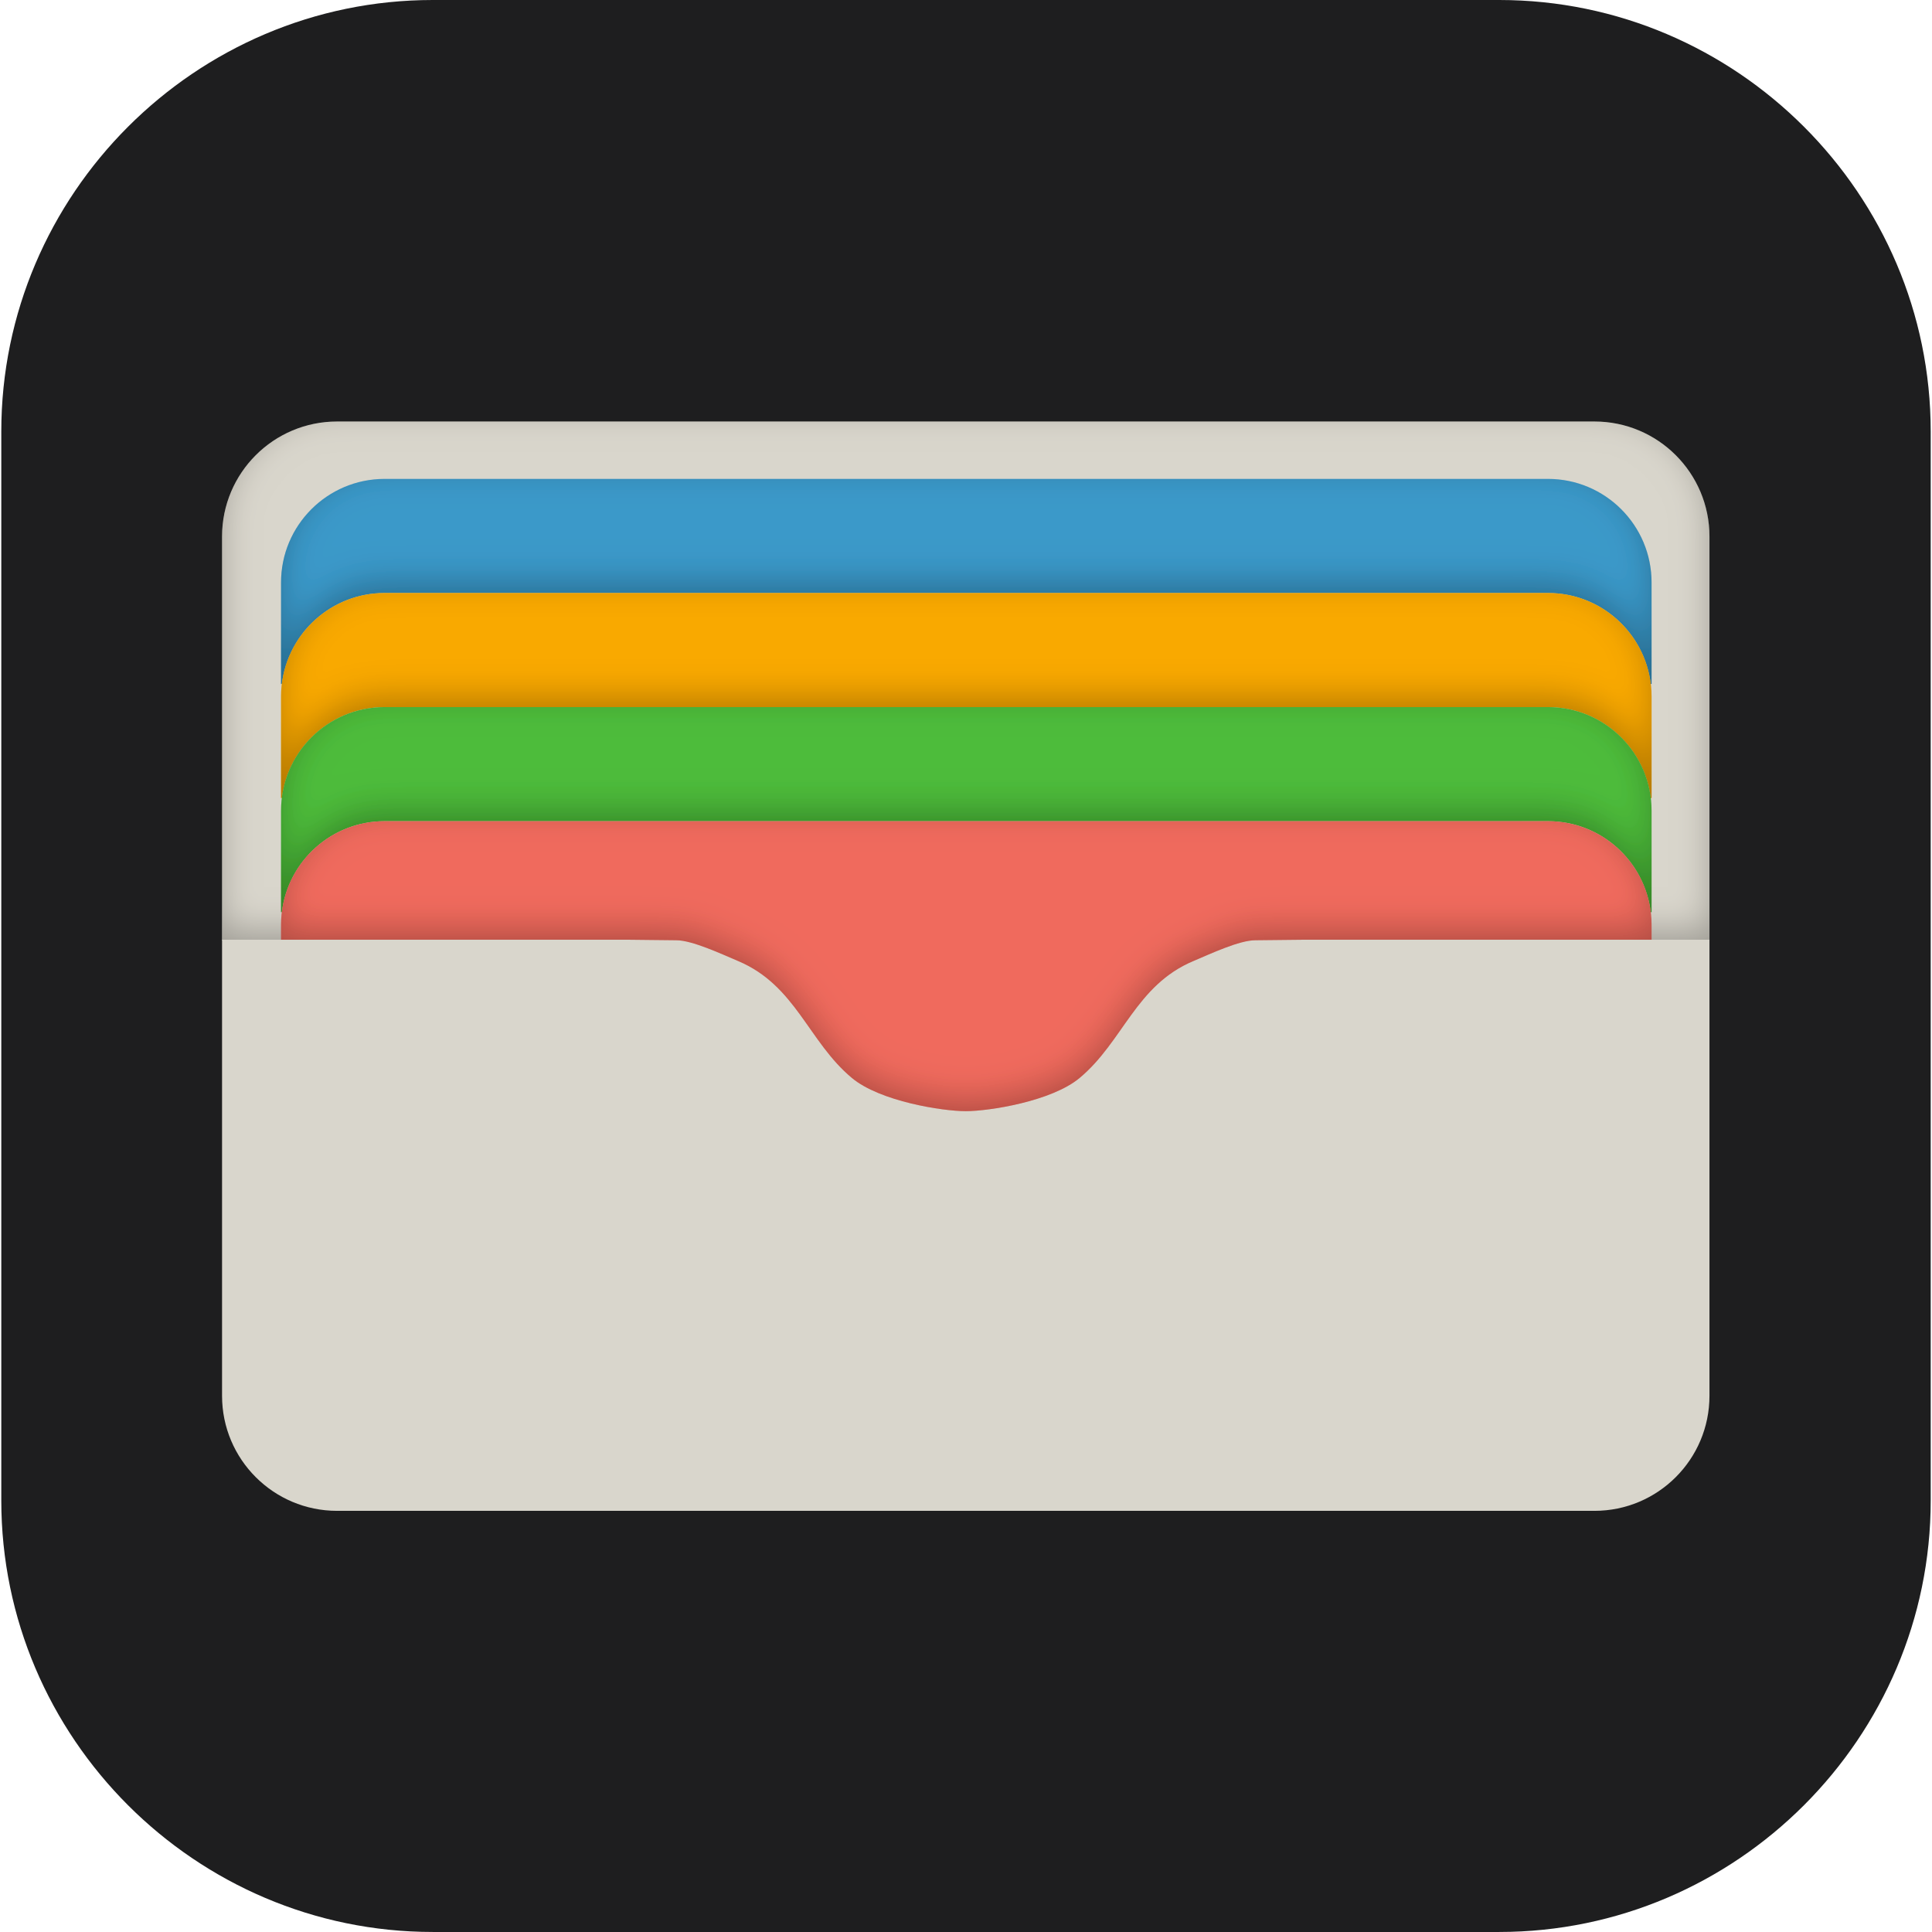
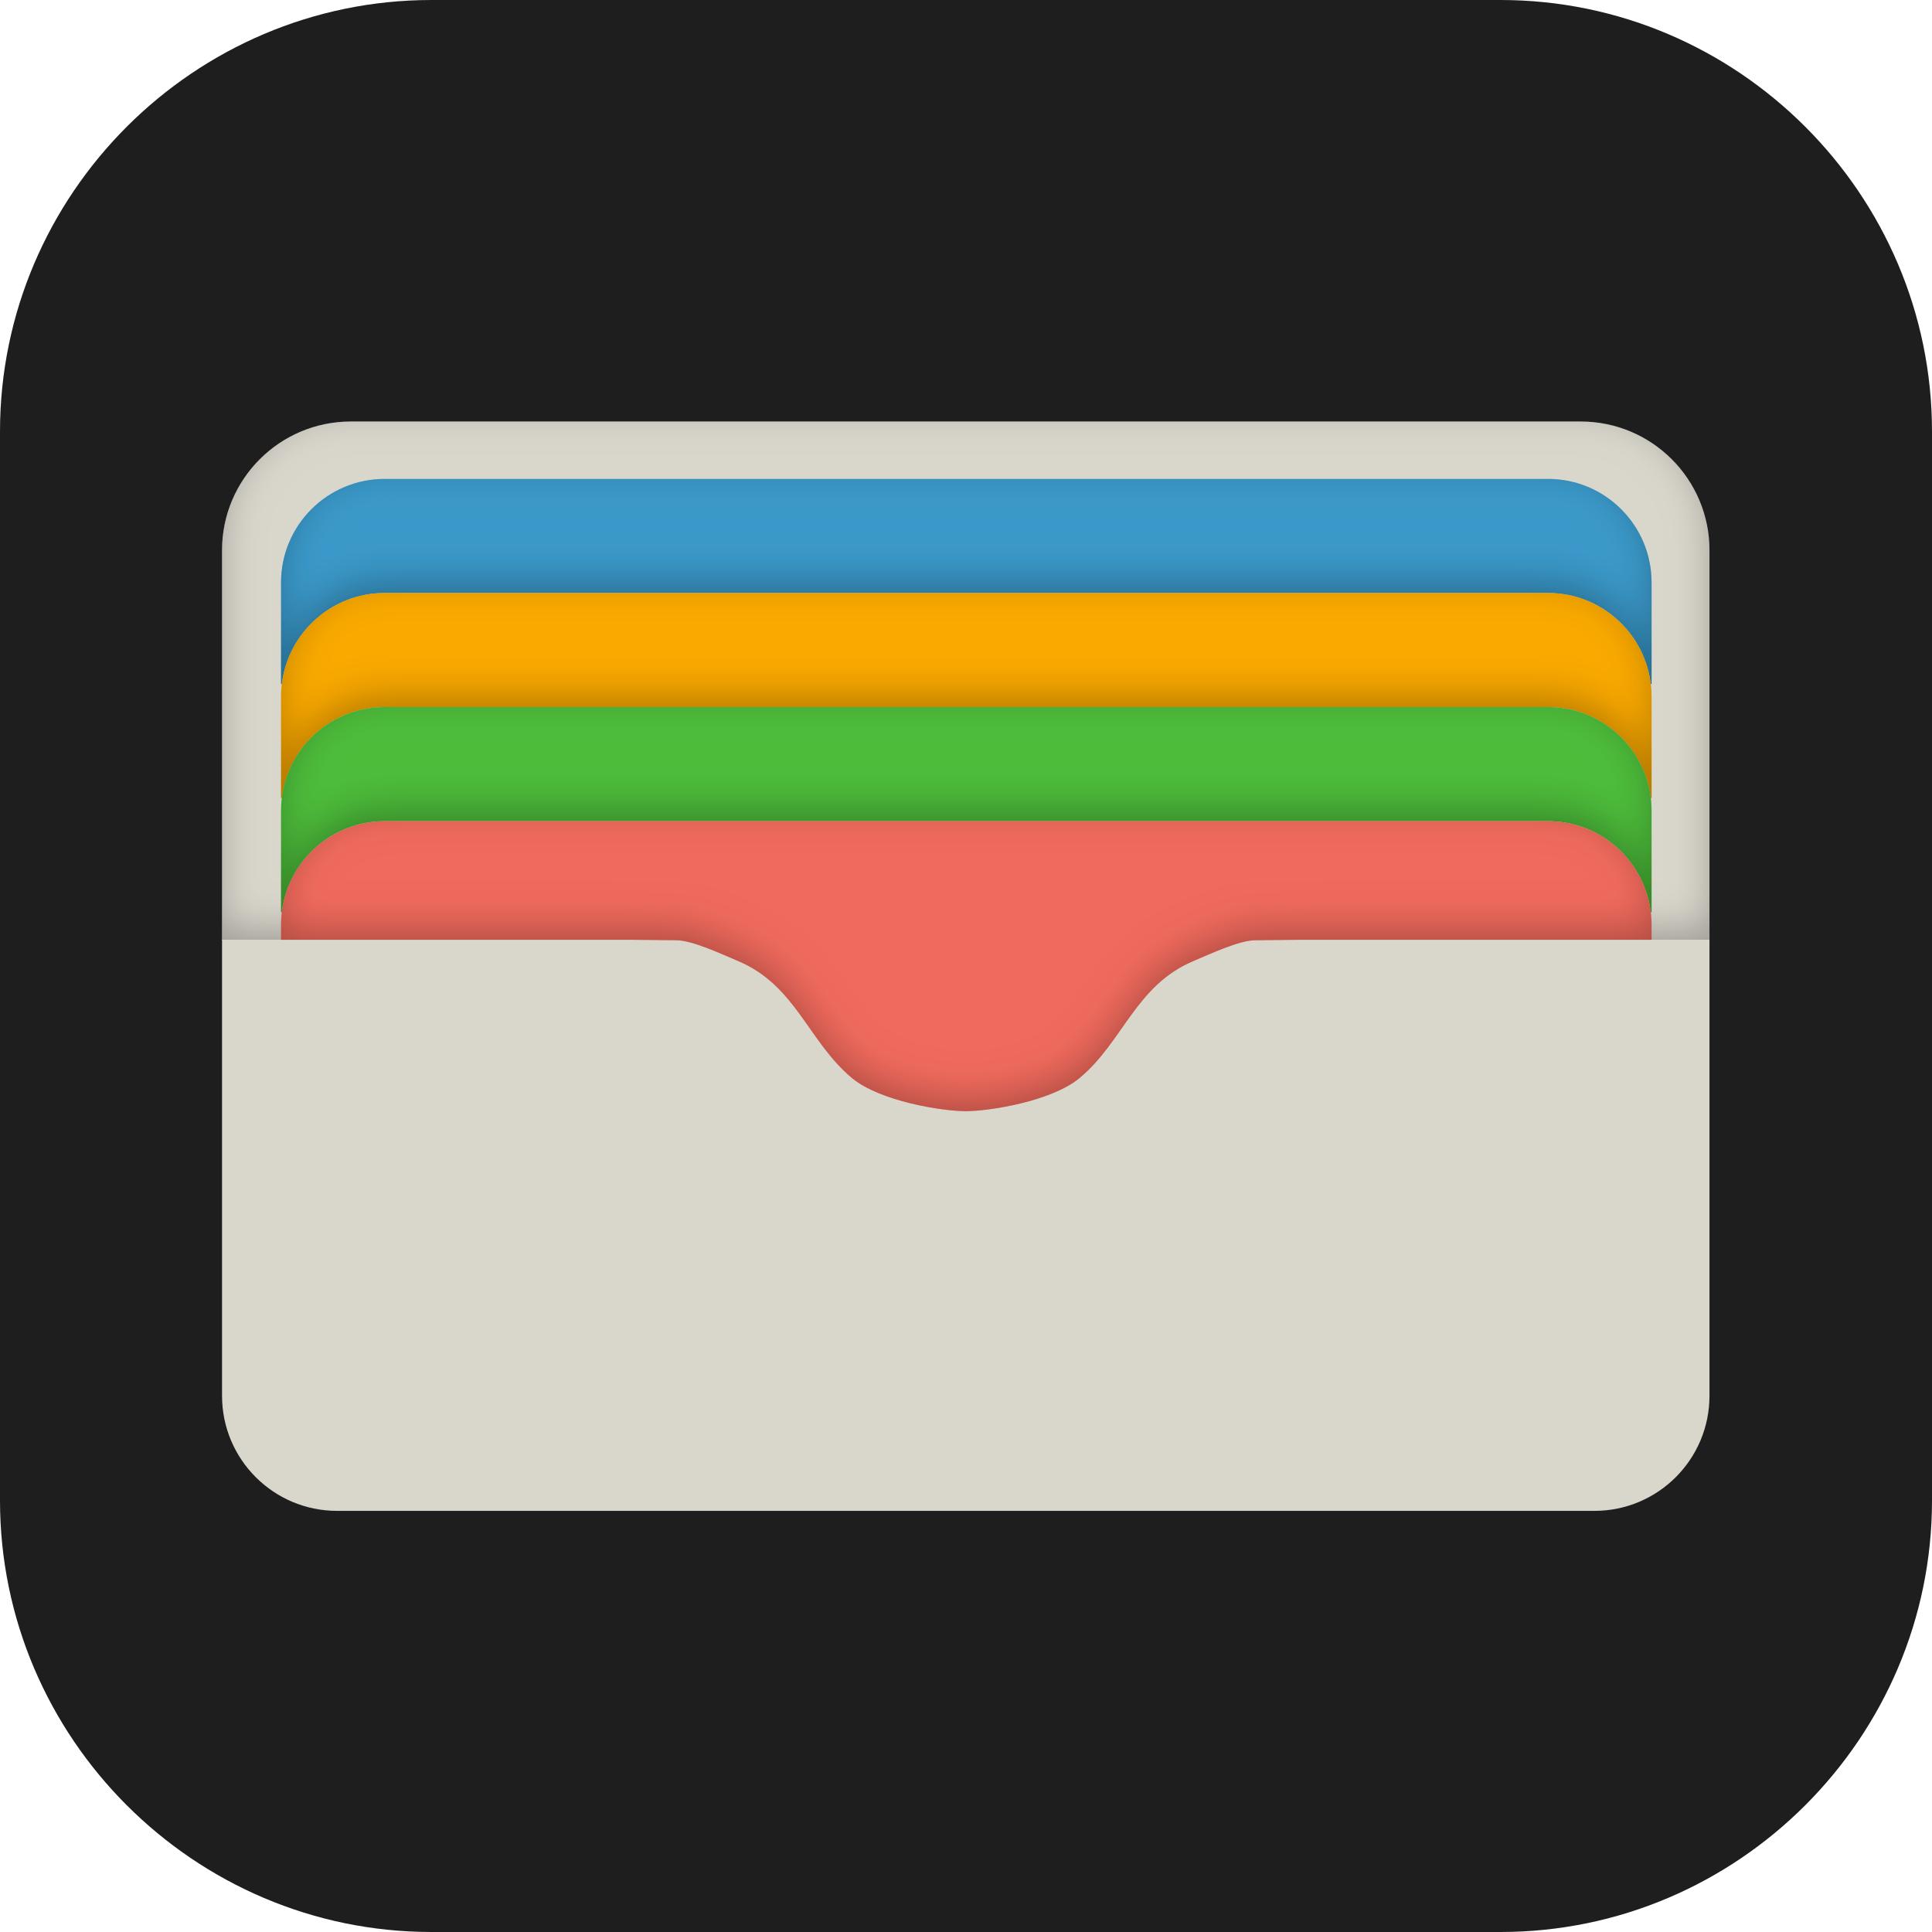
- <svg xmlns="http://www.w3.org/2000/svg" xmlns:xlink="http://www.w3.org/1999/xlink" viewBox="0 0 335.84 335.836" enable-background="new 0 0 335.84 335.836">
+ <svg xmlns="http://www.w3.org/2000/svg" xmlns:xlink="http://www.w3.org/1999/xlink" viewBox="0 0 300 300" enable-background="new 0 0 300 300">
  <filter id="c">
    <feOffset dy="-2" />
    <feGaussianBlur result="offset-blur" stdDeviation="3" />
    <feComposite in2="offset-blur" operator="out" result="inverse" in="SourceGraphic" />
-     <feFlood flood-opacity=".5" flood-color="#000" result="color" />
+     <feFlood flood-color="#000" result="color" flood-opacity=".5" />
    <feComposite in2="inverse" operator="in" result="shadow" in="color" />
    <feComposite in2="SourceGraphic" in="shadow" />
  </filter>
  <defs>
-     <path id="a" d="M260.615 335.836H75.225c-41.25 0-75-33.75-75-75V75c0-41.25 33.75-75 75-75h185.39c41.25 0 75 33.75 75 75v185.836c0 41.25-33.75 75-75 75z" />
+     <path id="a" d="M233 300H67c-36.85 0-67-30.15-67-67V67C0 30.15 30.15 0 67 0h166c36.85 0 67 30.15 67 67v166c0 36.85-30.15 67-67 67z" />
  </defs>
  <clipPath id="b">
    <use xlink:href="#a" overflow="visible" />
  </clipPath>
-   <path clip-path="url(#b)" fill="#1e1e1f" d="M0 0h335.84v335.836H0z" />
+   <path clip-path="url(#b)" fill="#1e1e1f" d="M-.002 0h300.004v300H-.002z" />
  <g clip-path="url(#b)" filter="url(#c)">
-     <path d="M277.157 73.269H58.599c-11.046 0-20 8.954-20 20v70.204h258.558V93.269c0-11.045-8.955-20-20-20z" fill="#d9d6cc" />
+     <path d="M245.446 65.451H54.478c-11.046 0-20 8.954-20 20v60.579h230.968V85.451c0-11.046-8.954-20-20-20z" fill="#d9d6cc" />
  </g>
-   <path d="M38.599 242.631c0 11.046 8.954 20 20 20h218.558c11.046 0 20-8.954 20-20v-79.28H38.599v79.28z" clip-path="url(#b)" fill="#d9d6cc" />
+   <path d="M34.478 216.741c0 9.867 7.999 17.866 17.866 17.866h195.237c9.867 0 17.866-7.999 17.866-17.866v-70.82H34.478v70.82z" clip-path="url(#b)" fill="#d9d6cc" />
  <g clip-path="url(#b)" filter="url(#c)">
-     <path d="M269.092 83.249H66.854c-9.941 0-18 8.059-18 18v17.646H49c1.081-8.908 8.655-15.814 17.854-15.814h202.238c9.2 0 16.774 6.906 17.854 15.814h.146v-17.646c0-9.941-8.059-18-18-18z" fill="#3b99c9" />
+     <path d="M240.376 74.366H59.718c-8.88 0-16.079 7.199-16.079 16.079v15.763h.13c.965-7.957 7.731-14.126 15.949-14.126h180.658c8.218 0 14.984 6.169 15.949 14.126h.13V90.445c.001-8.88-7.198-16.079-16.079-16.079z" fill="#3b99c9" />
  </g>
  <g clip-path="url(#b)" filter="url(#c)">
-     <path d="M269.092 103.081H66.854c-9.941 0-18 8.059-18 18v17.646H49c1.081-8.908 8.655-15.814 17.854-15.814h202.238c9.2 0 16.773 6.906 17.854 15.814h.146v-17.646c0-9.941-8.059-18-18-18z" fill="#f9a900" />
+     <path d="M240.376 92.082H59.718c-8.88 0-16.079 7.199-16.079 16.079v15.763h.13c.965-7.957 7.731-14.126 15.949-14.126h180.658c8.218 0 14.984 6.169 15.949 14.126h.13v-15.763c.001-8.88-7.198-16.079-16.079-16.079z" fill="#f9a900" />
  </g>
  <g clip-path="url(#b)" filter="url(#c)">
-     <path d="M269.092 122.913H66.854c-9.941 0-18 8.059-18 18v17.646H49c1.081-8.908 8.655-15.814 17.854-15.814h202.238c9.2 0 16.774 6.906 17.854 15.814h.146v-17.646c0-9.941-8.059-18-18-18z" fill="#4dbc3b" />
+     <path d="M240.376 109.798H59.718c-8.88 0-16.079 7.199-16.079 16.079v15.763h.13c.965-7.957 7.731-14.126 15.949-14.126h180.658c8.218 0 14.984 6.169 15.949 14.126h.13v-15.763c.001-8.88-7.198-16.079-16.079-16.079z" fill="#4dbc3b" />
  </g>
  <g clip-path="url(#b)" filter="url(#c)">
-     <path d="M109.479 163.356l8.059.087c2.779 0 7.737 2.334 10.776 3.616 10.03 4.23 12.18 13.984 19.762 20.316 4.913 4.103 15.824 5.78 19.801 5.78s14.889-1.677 19.801-5.78c7.582-6.333 9.732-16.087 19.762-20.316 3.039-1.282 7.997-3.616 10.776-3.616l8.059-.087h60.816v-2.61c0-9.941-8.059-18-18-18H66.854c-9.941 0-18 8.059-18 18v2.61h60.625z" fill="#f06b5d" />
+     <path d="M97.795 145.925l7.199.078c2.482 0 6.911 2.085 9.626 3.23 8.959 3.779 10.88 12.492 17.653 18.149 4.388 3.665 14.136 5.163 17.689 5.163 3.553 0 13.3-1.498 17.689-5.163 6.773-5.657 8.694-14.37 17.653-18.149 2.715-1.145 7.143-3.23 9.626-3.23l7.199-.078h54.326v-2.332c0-8.88-7.199-16.079-16.079-16.079H59.718c-8.88 0-16.079 7.199-16.079 16.079v2.332h54.156z" fill="#f06b5d" />
  </g>
</svg>
